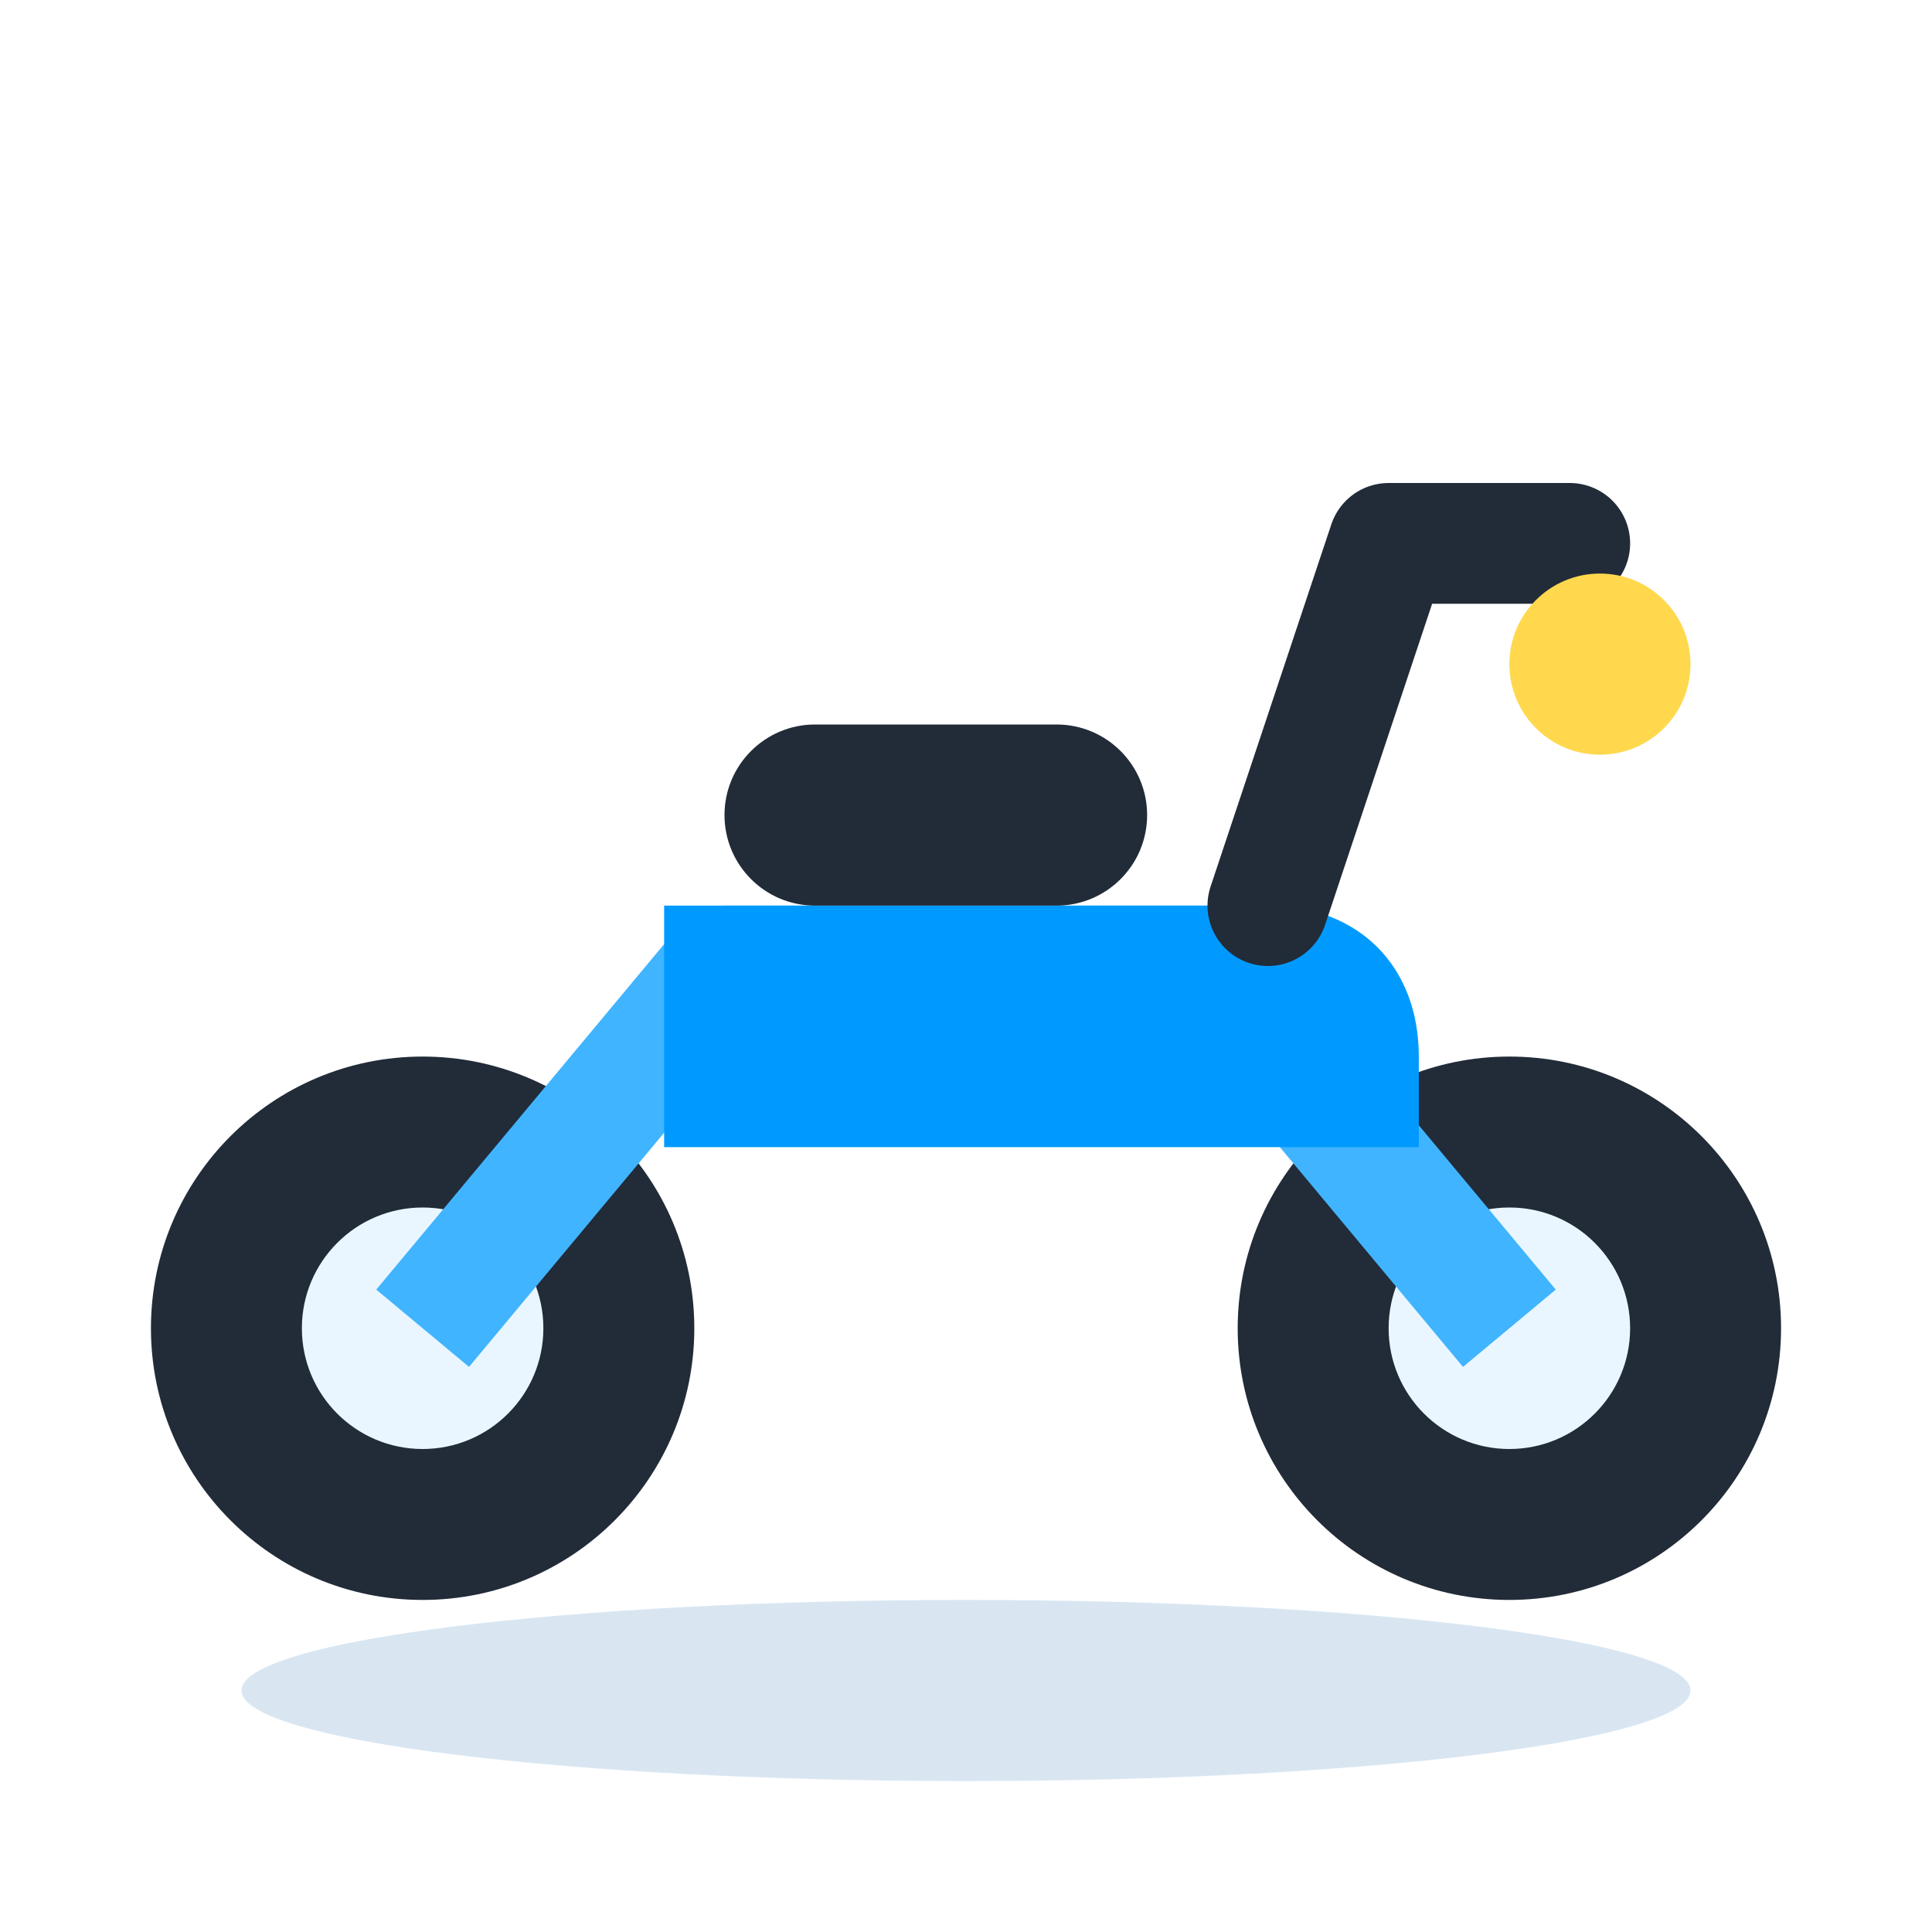
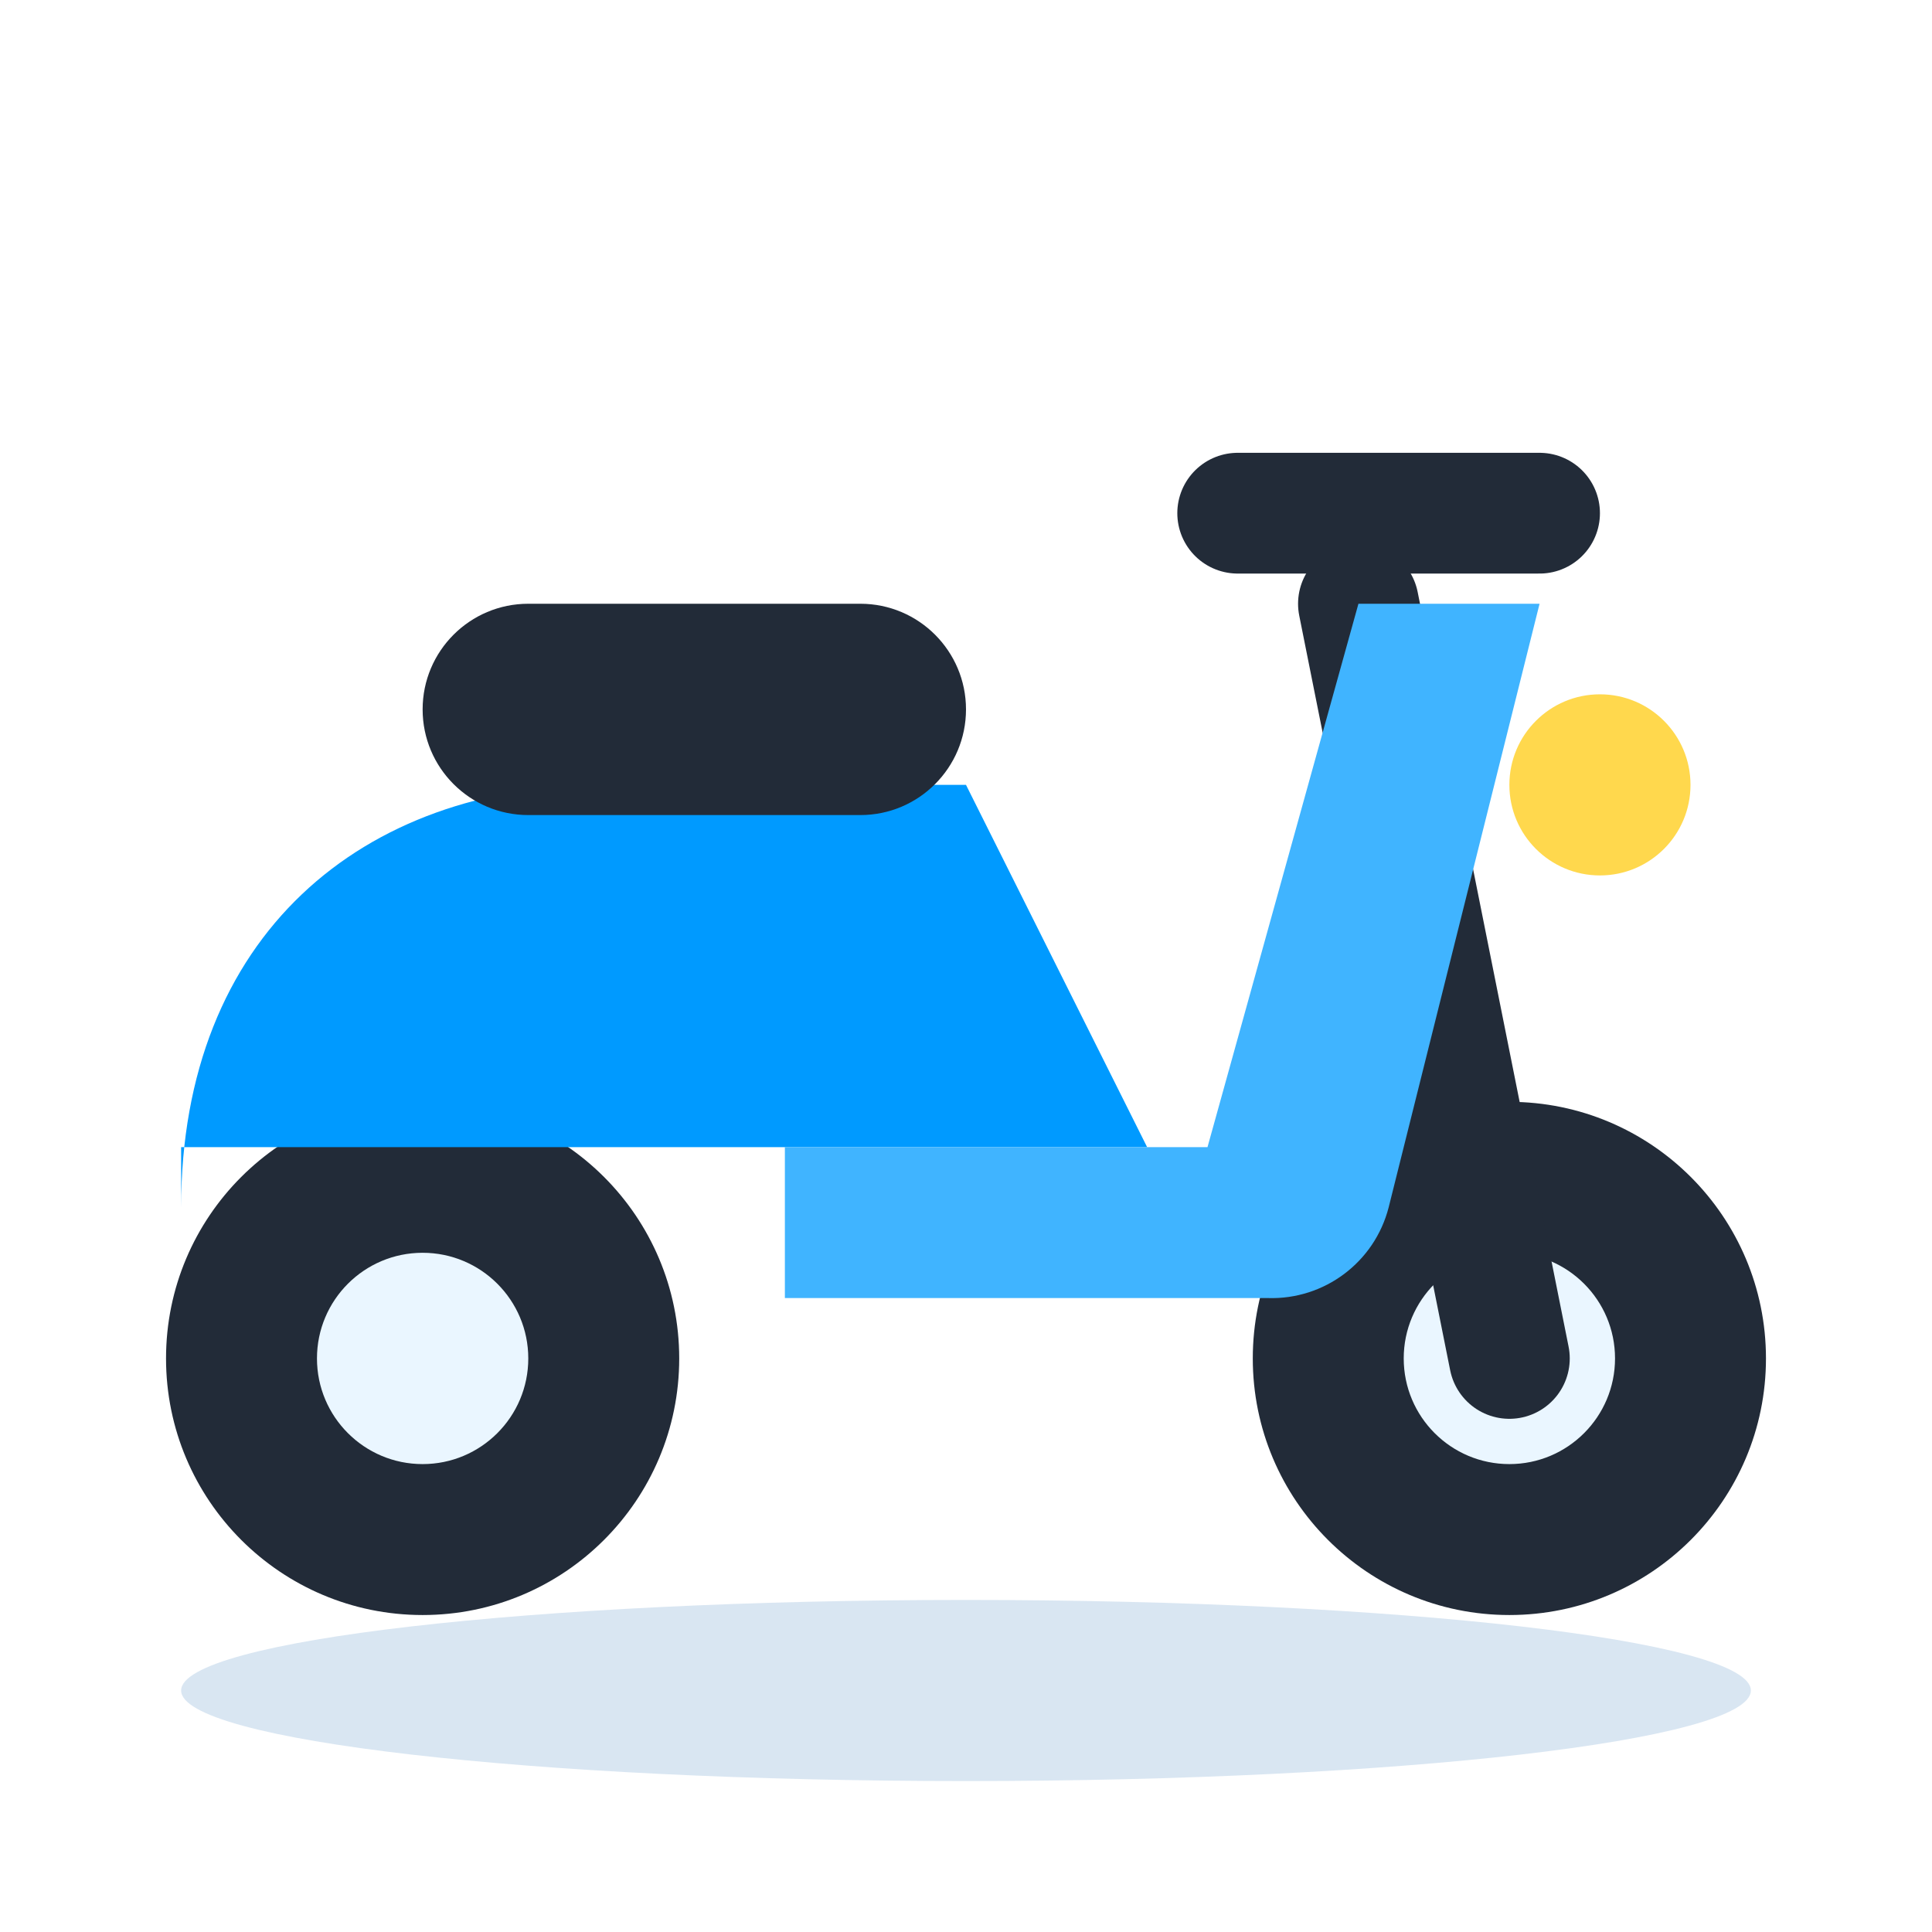
<svg xmlns="http://www.w3.org/2000/svg" viewBox="0 0 64 64">
-   <ellipse cx="32" cy="56" rx="24" ry="3" fill="#D9E6F2" />
-   <circle cx="14" cy="44" r="9" fill="#222B38" />
-   <circle cx="14" cy="44" r="4" fill="#EAF6FF" />
-   <circle cx="50" cy="44" r="9" fill="#222B38" />
-   <circle cx="50" cy="44" r="4" fill="#EAF6FF" />
-   <path d="M14 44l10-12h16l10 12" fill="none" stroke="#40B4FF" stroke-width="4" stroke-linejoin="round" />
-   <path d="M22 30h20c3 0 5 2 5 5v3H22z" fill="#009AFF" />
-   <path d="M42 30l4-12h6" fill="none" stroke="#222B38" stroke-width="4" stroke-linecap="round" stroke-linejoin="round" />
-   <rect x="24" y="24" width="14" height="6" rx="3" fill="#222B38" />
-   <circle cx="53" cy="22" r="3" fill="#FFD84D" />
+   <ellipse cx="32" cy="56" rx="26" ry="3" fill="#D9E6F2" />
+   <circle cx="14" cy="45" r="8.5" fill="#222B38" />
+   <circle cx="14" cy="45" r="3.5" fill="#EAF6FF" />
+   <circle cx="50" cy="45" r="8.5" fill="#222B38" />
+   <circle cx="50" cy="45" r="3.5" fill="#EAF6FF" />
+   <path d="M50 45 45 20" stroke="#222B38" stroke-width="4" stroke-linecap="round" />
+   <path d="M6 40c0-9 6-14 14-14h12l6 12H6z" fill="#009AFF" />
+   <path d="M26 38h14l5-18h6l-5 20a4 4 0 0 1-4 3H26z" fill="#40B4FF" />
+   <rect x="14" y="20" width="18" height="7" rx="3.5" fill="#222B38" />
+   <path d="M41 17h10" stroke="#222B38" stroke-width="4" stroke-linecap="round" />
+   <circle cx="53" cy="26" r="3" fill="#FFD84D" />
</svg>
